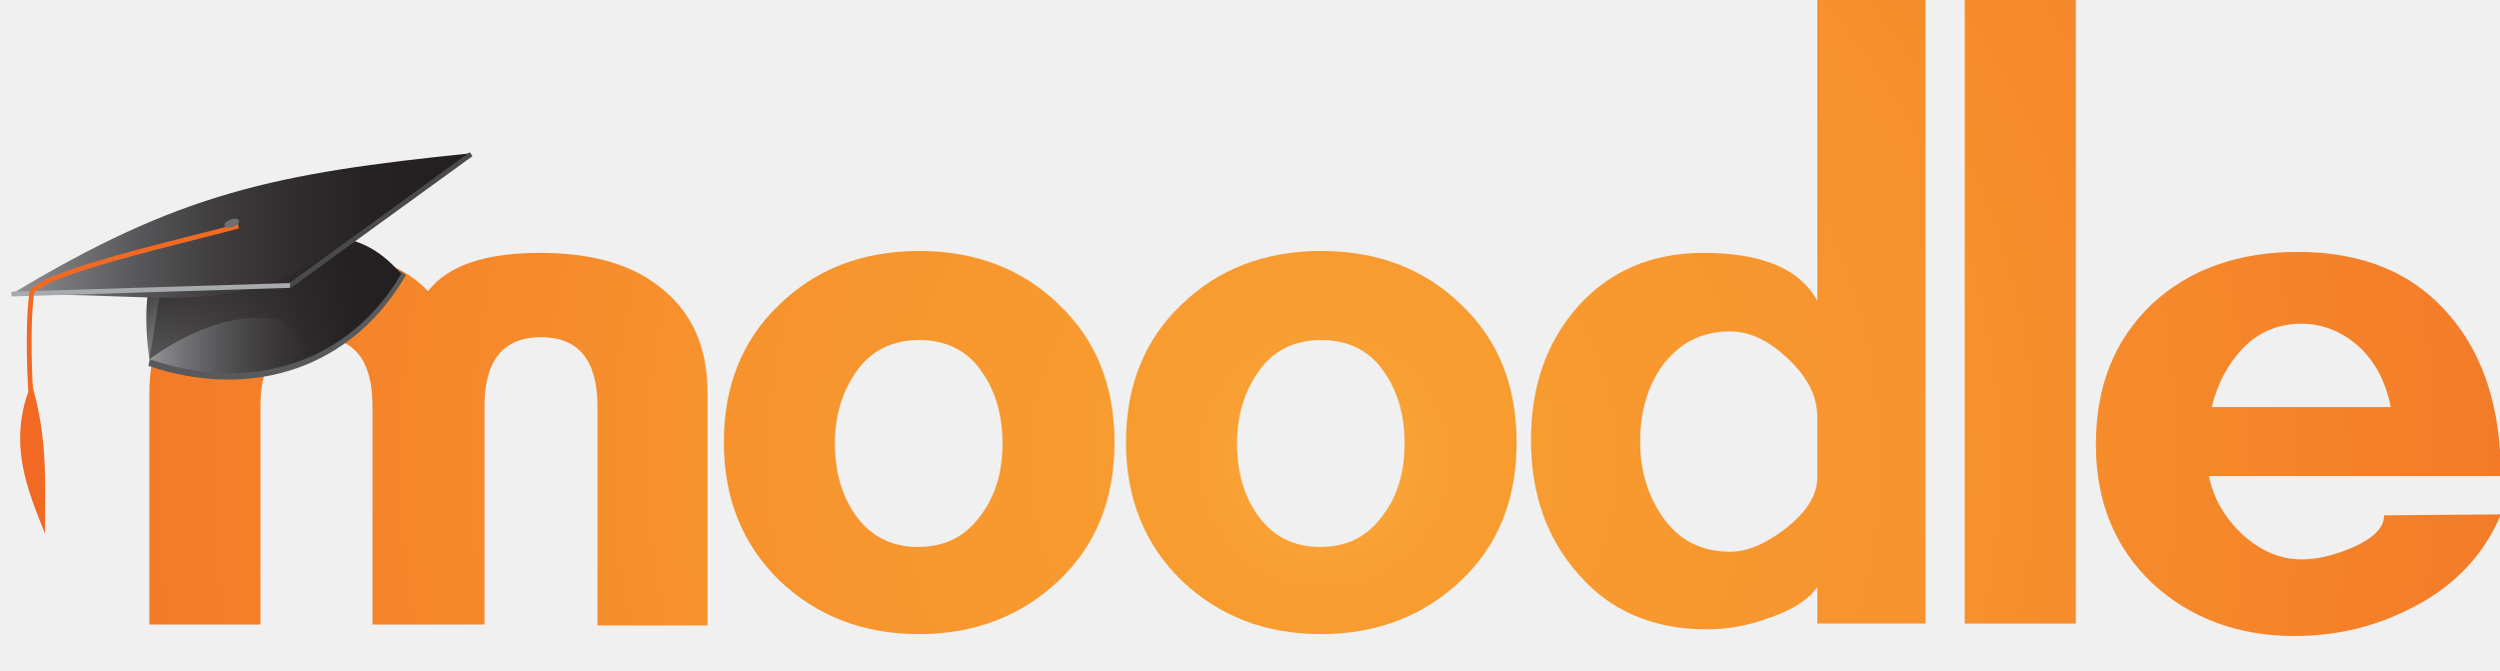
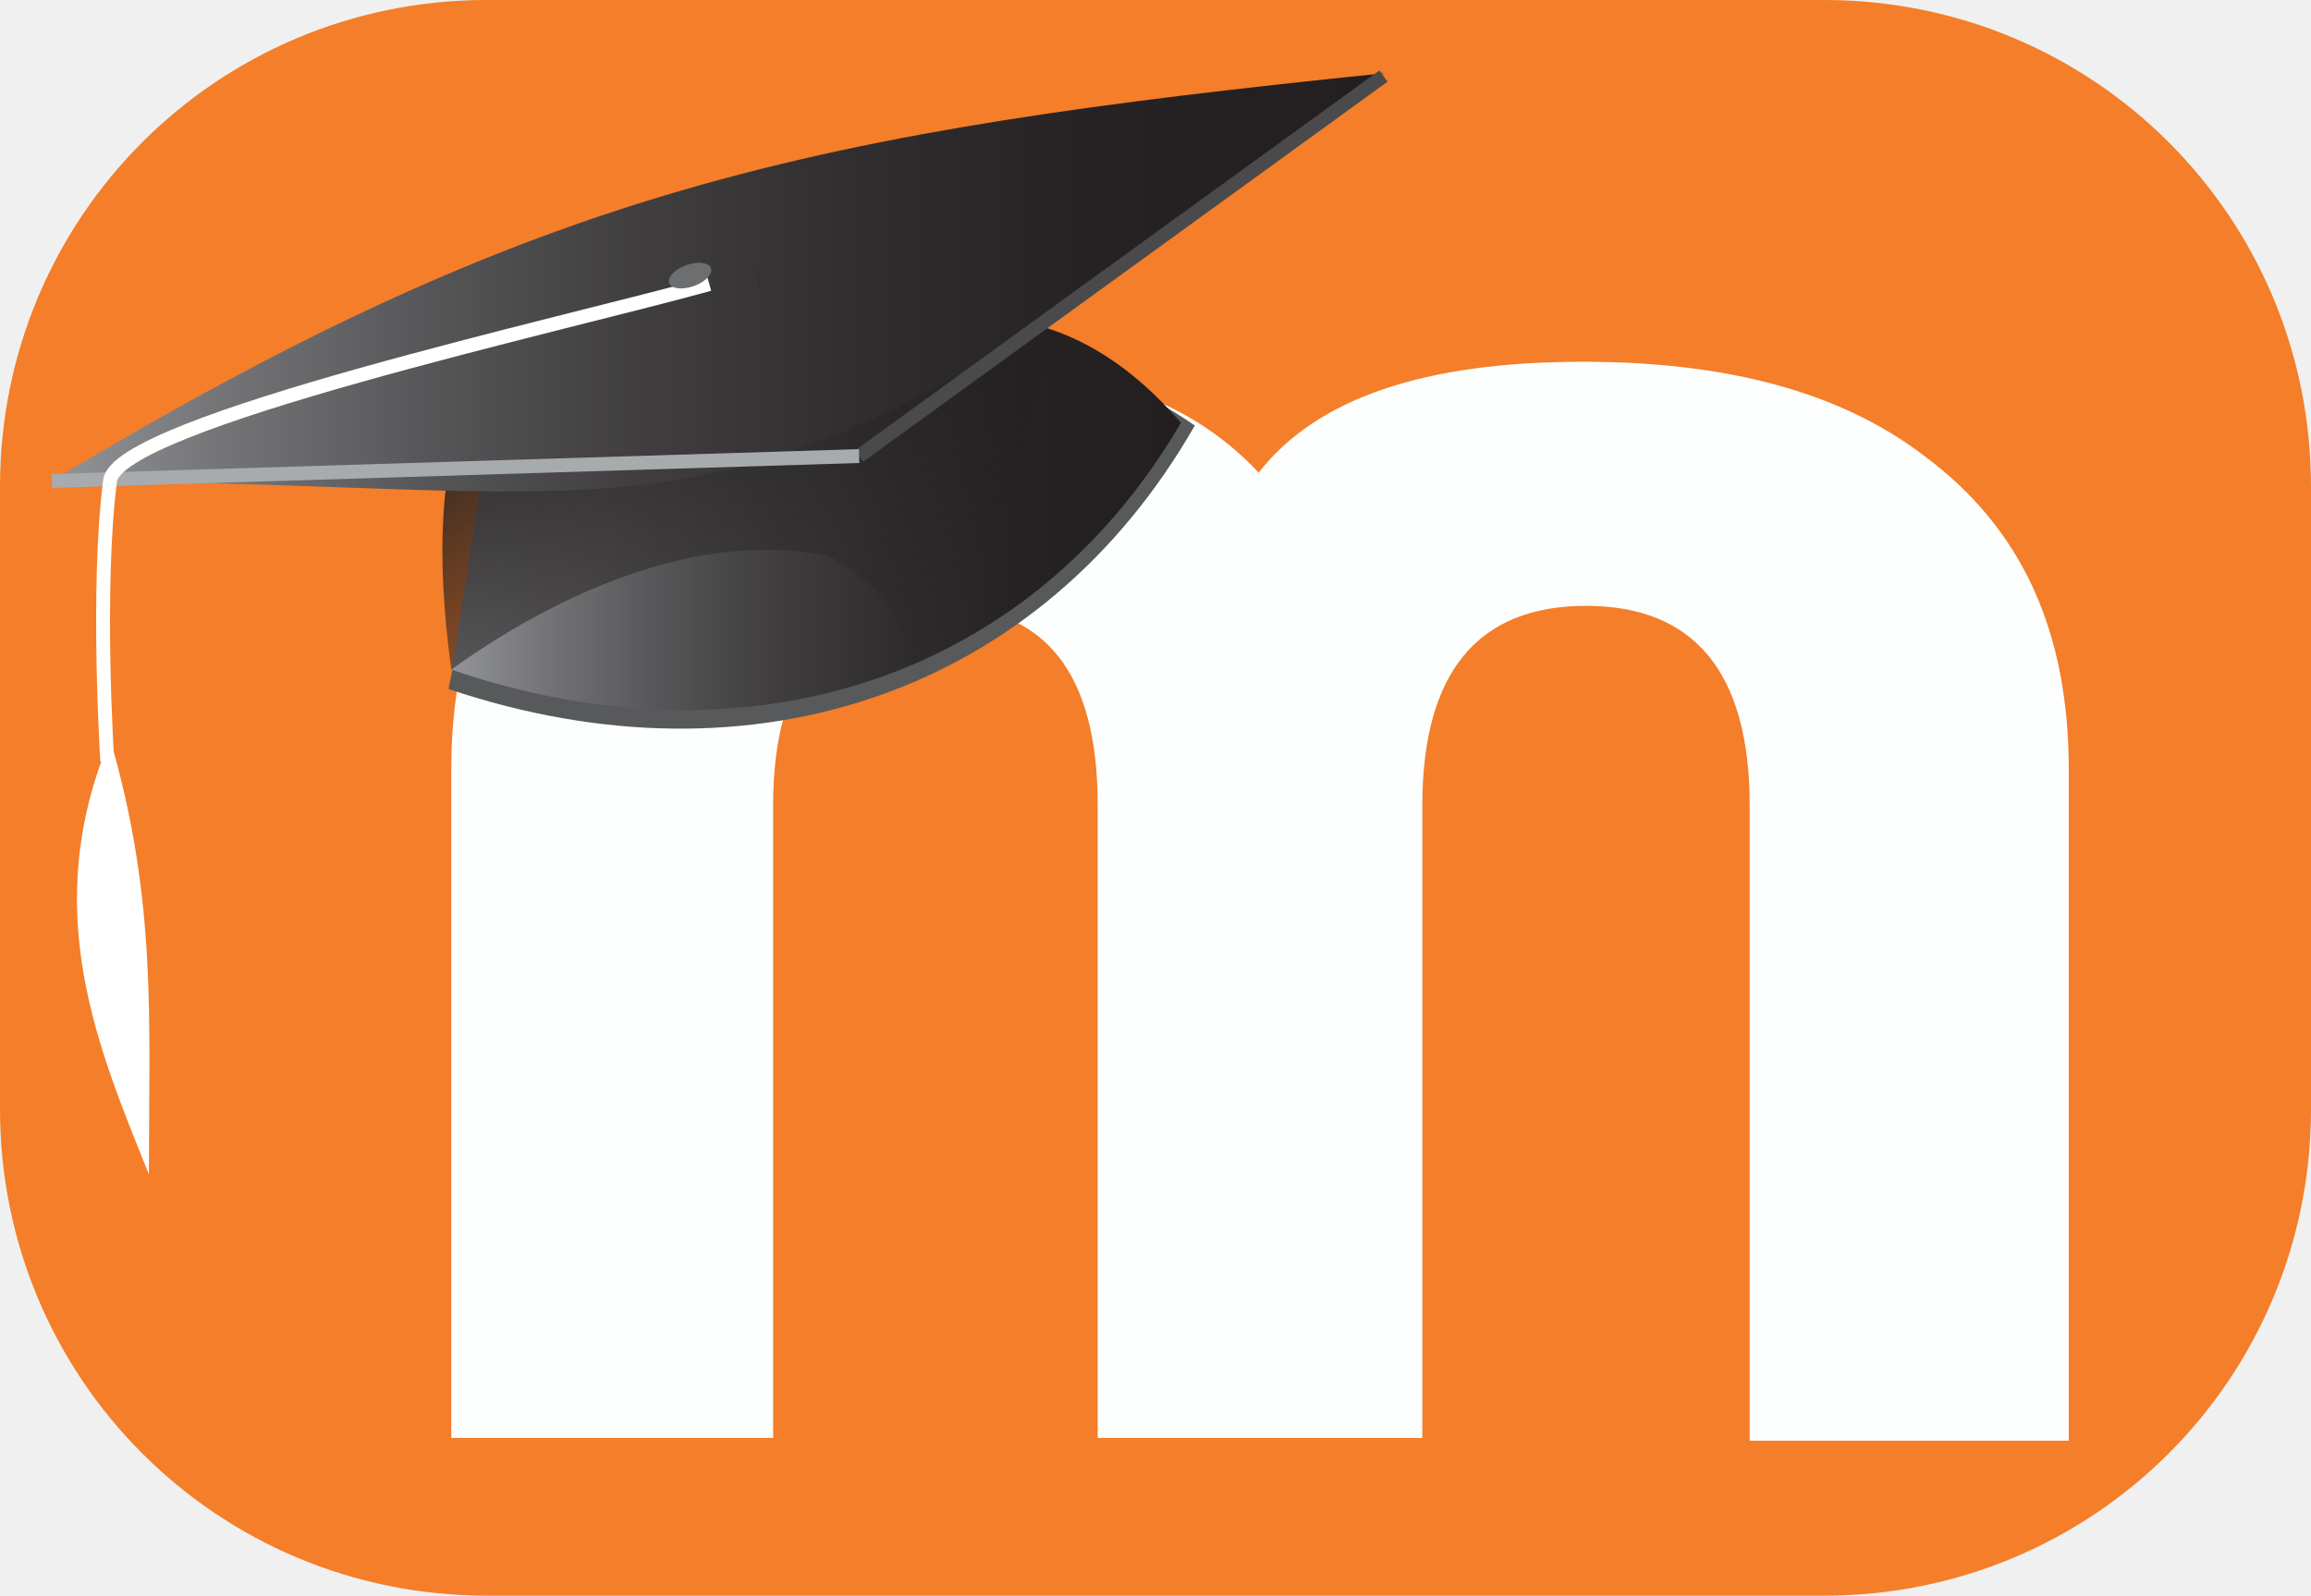
- <svg xmlns="http://www.w3.org/2000/svg" version="1.1" x="0px" y="0px" width="261px" height="70px" viewBox="0 0 261 70" style="overflow:visible;enable-background:new 0 0 261 70;" xml:space="preserve" preserveAspectRatio="xMinYMid meet">
-   <defs>
- </defs>
-   <radialGradient id="SVGID_1_" cx="138.243" cy="48.093" r="123.335" gradientUnits="userSpaceOnUse">
-     <stop offset="0" style="stop-color:#FAAF40" />
-     <stop offset="4.321454e-02" style="stop-color:#F9A538" />
-     <stop offset="0.112" style="stop-color:#F89D31" />
-     <stop offset="0.227" style="stop-color:#F89A2F" />
-     <stop offset="0.528" style="stop-color:#F7922D" />
-     <stop offset="1" style="stop-color:#F37B28" />
+ <svg xmlns="http://www.w3.org/2000/svg" version="1.1" x="0px" y="0px" width="105.733" height="73.026" viewBox="0 0 105.733 73.026" style="overflow:visible" xml:space="preserve" preserveAspectRatio="xMinYMid meet" id="svg1728">
+   <defs id="defs1577" />
+   <radialGradient id="SVGID_1_" cx="138.243" cy="48.093" r="123.335" gradientUnits="userSpaceOnUse" gradientTransform="translate(0.6663822,-13.35745)">
+     <stop offset="0" style="stop-color:#FAAF40" id="stop1579" />
+     <stop offset="4.321454e-02" style="stop-color:#F9A538" id="stop1581" />
+     <stop offset="0.112" style="stop-color:#F89D31" id="stop1583" />
+     <stop offset="0.227" style="stop-color:#F89A2F" id="stop1585" />
+     <stop offset="0.528" style="stop-color:#F7922D" id="stop1587" />
+     <stop offset="1" style="stop-color:#F37B28" id="stop1589" />
  </radialGradient>
-   <path style="fill:url(#SVGID_1_);" d="M62.4,65.2V42.4c0-4.8-2-7.2-5.9-7.2c-3.9,0-5.9,2.4-5.9,7.2v22.8H38.9V42.4  c0-4.8-1.9-7.2-5.8-7.2c-3.9,0-5.9,2.4-5.9,7.2v22.8H15.6V41.1c0-5,1.7-8.7,5.2-11.3c3-2.3,7.2-3.4,12.3-3.4c5.3,0,9.1,1.3,11.6,4  c2.1-2.7,6-4,11.7-4c5.2,0,9.3,1.1,12.3,3.4c3.5,2.6,5.2,6.3,5.2,11.3v24.2H62.4z" />
+   <path style="fill:#f47e29;fill-opacity:1;stroke:none;stroke-width:46.181;stroke-linejoin:round;stroke-miterlimit:4;stroke-dasharray:none;stroke-opacity:1;paint-order:markers stroke fill" d="M 22.274,0 H 83.458 C 95.798,0 105.733,9.934 105.733,22.274 v 28.477 c 0,12.34 -9.934,22.274 -22.274,22.274 H 22.274 C 9.934,73.026 0,63.092 0,50.752 V 22.274 C 0,9.934 9.934,0 22.274,0 Z" id="rect1734" />
+   <path style="fill:#fdffff;fill-opacity:1;stroke-width:1.269" d="M 80.052,65.805 V 36.865 c 0,-6.093 -2.539,-9.139 -7.489,-9.139 -4.95,0 -7.489,3.046 -7.489,9.139 v 28.941 h -14.851 V 36.865 c 0,-6.093 -2.412,-9.139 -7.362,-9.139 -4.95,0 -7.489,3.046 -7.489,9.139 V 65.805 H 20.647 V 35.215 c 0,-6.347 2.158,-11.043 6.601,-14.343 3.808,-2.919 9.139,-4.316 15.613,-4.316 6.727,0 11.551,1.65 14.724,5.077 2.666,-3.427 7.616,-5.077 14.851,-5.077 6.601,0 11.805,1.396 15.613,4.316 4.443,3.3 6.601,7.997 6.601,14.343 V 65.932 H 80.052 Z" id="path1592" />
  <radialGradient id="SVGID_2_" cx="138.243" cy="48.093" r="123.335" gradientUnits="userSpaceOnUse">
-     <stop offset="0" style="stop-color:#FAAF40" />
-     <stop offset="4.321454e-02" style="stop-color:#F9A538" />
-     <stop offset="0.112" style="stop-color:#F89D31" />
-     <stop offset="0.227" style="stop-color:#F89A2F" />
-     <stop offset="0.528" style="stop-color:#F7922D" />
-     <stop offset="1" style="stop-color:#F37B28" />
+     <stop offset="0" style="stop-color:#FAAF40" id="stop1594" />
+     <stop offset="4.321454e-02" style="stop-color:#F9A538" id="stop1596" />
+     <stop offset="0.112" style="stop-color:#F89D31" id="stop1598" />
+     <stop offset="0.227" style="stop-color:#F89A2F" id="stop1600" />
+     <stop offset="0.528" style="stop-color:#F7922D" id="stop1602" />
+     <stop offset="1" style="stop-color:#F37B28" id="stop1604" />
  </radialGradient>
-   <path style="fill:url(#SVGID_2_);" d="M96,66.2c-5.9,0-10.7-1.9-14.6-5.6c-3.8-3.7-5.8-8.5-5.8-14.4c0-5.9,1.9-10.7,5.8-14.4  c3.8-3.7,8.7-5.6,14.6-5.6c5.9,0,10.8,1.9,14.6,5.6c3.9,3.7,5.8,8.5,5.8,14.4c0,5.9-1.9,10.7-5.8,14.4  C106.7,64.3,101.8,66.2,96,66.2z M96,35.5c-2.8,0-5,1.1-6.5,3.2c-1.5,2.1-2.3,4.6-2.3,7.6c0,2.9,0.7,5.4,2.1,7.4  c1.6,2.3,3.8,3.4,6.6,3.4c2.8,0,5-1.1,6.6-3.4c1.5-2,2.2-4.5,2.2-7.4c0-2.9-0.7-5.4-2.1-7.4C101.1,36.6,98.8,35.5,96,35.5z" />
  <radialGradient id="SVGID_3_" cx="138.243" cy="48.093" r="123.335" gradientUnits="userSpaceOnUse">
-     <stop offset="0" style="stop-color:#FAAF40" />
-     <stop offset="4.321454e-02" style="stop-color:#F9A538" />
-     <stop offset="0.112" style="stop-color:#F89D31" />
-     <stop offset="0.227" style="stop-color:#F89A2F" />
-     <stop offset="0.528" style="stop-color:#F7922D" />
-     <stop offset="1" style="stop-color:#F37B28" />
+     <stop offset="0" style="stop-color:#FAAF40" id="stop1609" />
+     <stop offset="4.321454e-02" style="stop-color:#F9A538" id="stop1611" />
+     <stop offset="0.112" style="stop-color:#F89D31" id="stop1613" />
+     <stop offset="0.227" style="stop-color:#F89A2F" id="stop1615" />
+     <stop offset="0.528" style="stop-color:#F7922D" id="stop1617" />
+     <stop offset="1" style="stop-color:#F37B28" id="stop1619" />
  </radialGradient>
-   <path style="fill:url(#SVGID_3_);" d="M138,66.2c-5.9,0-10.7-1.9-14.6-5.6c-3.8-3.7-5.8-8.5-5.8-14.4c0-5.9,1.9-10.7,5.8-14.4  c3.8-3.7,8.7-5.6,14.6-5.6c5.9,0,10.8,1.9,14.6,5.6c3.9,3.7,5.8,8.5,5.8,14.4c0,5.9-1.9,10.7-5.8,14.4  C148.7,64.3,143.8,66.2,138,66.2z M138,35.5c-2.8,0-5,1.1-6.5,3.2c-1.5,2.1-2.3,4.6-2.3,7.6c0,2.9,0.7,5.4,2.1,7.4  c1.6,2.3,3.8,3.4,6.6,3.4c2.8,0,5-1.1,6.6-3.4c1.5-2,2.2-4.5,2.2-7.4c0-2.9-0.7-5.4-2.1-7.4C143.1,36.6,140.8,35.5,138,35.5z" />
  <radialGradient id="SVGID_4_" cx="138.243" cy="48.093" r="123.336" gradientUnits="userSpaceOnUse">
-     <stop offset="0" style="stop-color:#FAAF40" />
-     <stop offset="4.321454e-02" style="stop-color:#F9A538" />
-     <stop offset="0.112" style="stop-color:#F89D31" />
-     <stop offset="0.227" style="stop-color:#F89A2F" />
-     <stop offset="0.528" style="stop-color:#F7922D" />
-     <stop offset="1" style="stop-color:#F37B28" />
+     <stop offset="0" style="stop-color:#FAAF40" id="stop1624" />
+     <stop offset="4.321454e-02" style="stop-color:#F9A538" id="stop1626" />
+     <stop offset="0.112" style="stop-color:#F89D31" id="stop1628" />
+     <stop offset="0.227" style="stop-color:#F89A2F" id="stop1630" />
+     <stop offset="0.528" style="stop-color:#F7922D" id="stop1632" />
+     <stop offset="1" style="stop-color:#F37B28" id="stop1634" />
  </radialGradient>
-   <path style="fill:url(#SVGID_4_);" d="M189.8,65.1v-3.8c-1,1.4-2.8,2.5-5.3,3.3c-2.2,0.8-4.3,1.1-6.3,1.1c-5.5,0-10-1.9-13.3-5.7  c-3.4-3.8-5-8.5-5-14.1c0-5.5,1.6-10.2,4.9-13.9c3.3-3.7,7.7-5.6,13.1-5.6c6.2,0,10.1,1.7,11.9,5V0h11.3v65.1H189.8z M189.8,43.5  c0-2.1-1-4.1-3-6c-2-1.9-4-2.9-6.1-2.9c-3,0-5.3,1.2-7.1,3.6c-1.5,2.1-2.3,4.8-2.3,7.9c0,3,0.8,5.6,2.3,7.8c1.7,2.5,4.1,3.7,7.1,3.7  c1.8,0,3.7-0.8,5.9-2.5c2.1-1.7,3.2-3.4,3.2-5.2V43.5z" />
  <radialGradient id="SVGID_5_" cx="138.244" cy="48.093" r="123.334" gradientUnits="userSpaceOnUse">
-     <stop offset="0" style="stop-color:#FAAF40" />
-     <stop offset="4.321454e-02" style="stop-color:#F9A538" />
-     <stop offset="0.112" style="stop-color:#F89D31" />
-     <stop offset="0.227" style="stop-color:#F89A2F" />
-     <stop offset="0.528" style="stop-color:#F7922D" />
-     <stop offset="1" style="stop-color:#F37B28" />
+     <stop offset="0" style="stop-color:#FAAF40" id="stop1639" />
+     <stop offset="4.321454e-02" style="stop-color:#F9A538" id="stop1641" />
+     <stop offset="0.112" style="stop-color:#F89D31" id="stop1643" />
+     <stop offset="0.227" style="stop-color:#F89A2F" id="stop1645" />
+     <stop offset="0.528" style="stop-color:#F7922D" id="stop1647" />
+     <stop offset="1" style="stop-color:#F37B28" id="stop1649" />
  </radialGradient>
-   <path style="fill:url(#SVGID_5_);" d="M205.2,65.1V0h11.6v65.1H205.2z" />
  <radialGradient id="SVGID_6_" cx="138.243" cy="48.093" r="123.335" gradientUnits="userSpaceOnUse">
-     <stop offset="0" style="stop-color:#FAAF40" />
-     <stop offset="4.321454e-02" style="stop-color:#F9A538" />
-     <stop offset="0.112" style="stop-color:#F89D31" />
-     <stop offset="0.227" style="stop-color:#F89A2F" />
-     <stop offset="0.528" style="stop-color:#F7922D" />
-     <stop offset="1" style="stop-color:#F37B28" />
+     <stop offset="0" style="stop-color:#FAAF40" id="stop1654" />
+     <stop offset="4.321454e-02" style="stop-color:#F9A538" id="stop1656" />
+     <stop offset="0.112" style="stop-color:#F89D31" id="stop1658" />
+     <stop offset="0.227" style="stop-color:#F89A2F" id="stop1660" />
+     <stop offset="0.528" style="stop-color:#F7922D" id="stop1662" />
+     <stop offset="1" style="stop-color:#F37B28" id="stop1664" />
  </radialGradient>
-   <path style="fill:url(#SVGID_6_);" d="M230.7,49.7c0.5,2.4,1.7,4.4,3.5,6.1c1.9,1.7,3.9,2.6,6.2,2.6c1.6,0,3.3-0.4,5.2-1.2  c2.3-1,3.4-2.1,3.4-3.4l12.2-0.1c-1.7,4.1-4.7,7.3-8.8,9.5c-3.9,2.1-8.1,3.2-12.8,3.2c-5.9,0-10.9-1.9-14.8-5.5  c-3.9-3.7-5.9-8.5-5.9-14.5c0-6.2,2-11,5.9-14.7c3.9-3.6,9-5.4,15.2-5.4c6.8,0,12.1,2.2,15.9,6.7c3.5,4.1,5.3,9.7,5.3,16.7H230.7z   M249.7,42.5c-0.5-2.5-1.5-4.5-3.1-6.1c-1.8-1.7-3.9-2.6-6.2-2.6c-2.4,0-4.4,0.8-6.1,2.5c-1.6,1.7-2.7,3.7-3.3,6.2H249.7z" />
-   <path style="fill:#58595B;" d="M16.7,32.2c-0.4,2-0.8,4-1.2,6c11,3.7,21.4,0.1,26.9-9.5C34.3,23.1,26.8,28.8,16.7,32.2" />
-   <linearGradient id="SVGID_7_" gradientUnits="userSpaceOnUse" x1="15.588" y1="31.877" x2="41.849" y2="31.877">
-     <stop offset="0" style="stop-color:#929497" />
-     <stop offset="0.124" style="stop-color:#757578" />
-     <stop offset="0.279" style="stop-color:#575658" />
-     <stop offset="0.44" style="stop-color:#403E3F" />
-     <stop offset="0.609" style="stop-color:#302D2E" />
-     <stop offset="0.788" style="stop-color:#262223" />
-     <stop offset="1" style="stop-color:#231F20" />
+   <path style="fill:#58595b;stroke-width:1.269" d="m 22.044,23.917 c -0.508,2.539 -1.015,5.077 -1.523,7.616 13.963,4.697 27.164,0.127 34.145,-12.059 -10.282,-7.108 -19.802,0.127 -32.622,4.443" id="path1669" />
+   <linearGradient id="SVGID_7_" gradientUnits="userSpaceOnUse" x1="15.588" y1="31.877" x2="41.849" y2="31.877" gradientTransform="matrix(1.269333,0,0,1.269333,0.8458609,-16.95505)">
+     <stop offset="0" style="stop-color:#929497" id="stop1671" />
+     <stop offset="0.124" style="stop-color:#757578" id="stop1673" />
+     <stop offset="0.279" style="stop-color:#575658" id="stop1675" />
+     <stop offset="0.44" style="stop-color:#403E3F" id="stop1677" />
+     <stop offset="0.609" style="stop-color:#302D2E" id="stop1679" />
+     <stop offset="0.788" style="stop-color:#262223" id="stop1681" />
+     <stop offset="1" style="stop-color:#231F20" id="stop1683" />
  </linearGradient>
-   <path style="fill:url(#SVGID_7_);" d="M16.7,30.7c-0.4,2.3-0.7,4.5-1.1,6.8c10.5,3.6,20.8,0.5,26.3-8.9  C34.9,20.5,27.1,27.2,16.7,30.7" />
-   <linearGradient id="SVGID_8_" gradientUnits="userSpaceOnUse" x1="20.619" y1="23.111" x2="31.522" y2="38.683">
-     <stop offset="0" style="stop-color:#231F20" />
-     <stop offset="1" style="stop-color:#231F20;stop-opacity:0" />
+   <path style="fill:url(#SVGID_7_);stroke-width:1.269" d="m 22.044,22.013 c -0.508,2.919 -0.889,5.712 -1.396,8.631 13.328,4.57 26.402,0.635 33.383,-11.297 -8.885,-10.282 -18.786,-1.777 -31.987,2.666" id="path1686" />
+   <linearGradient id="SVGID_8_" gradientUnits="userSpaceOnUse" x1="20.619" y1="23.111" x2="31.522" y2="38.683" gradientTransform="matrix(1.269333,0,0,1.269333,0.8458609,-16.95505)">
+     <stop offset="0" style="stop-color:#231F20" id="stop1688" />
+     <stop offset="1" style="stop-color:#231F20;stop-opacity:0" id="stop1690" />
  </linearGradient>
-   <path style="fill:url(#SVGID_8_);" d="M29.2,33.4c-4.8-1-10,1.5-13.6,4.1c-2.3-16.8,8.1-16.4,21.7-12.2c-0.9,4.1-2.4,9.6-5,12.9  C32.2,36,31.2,34.5,29.2,33.4" />
-   <linearGradient id="SVGID_9_" gradientUnits="userSpaceOnUse" x1="1.167" y1="23.588" x2="49.166" y2="23.588">
-     <stop offset="0" style="stop-color:#929497" />
-     <stop offset="0.124" style="stop-color:#757578" />
-     <stop offset="0.279" style="stop-color:#575658" />
-     <stop offset="0.44" style="stop-color:#403E3F" />
-     <stop offset="0.609" style="stop-color:#302D2E" />
-     <stop offset="0.788" style="stop-color:#262223" />
-     <stop offset="1" style="stop-color:#231F20" />
+   <path style="fill:url(#SVGID_8_);stroke-width:1.269" d="m 37.91,25.441 c -6.093,-1.269 -12.693,1.904 -17.263,5.204 C 17.728,9.32 30.929,9.828 48.192,15.159 c -1.142,5.204 -3.046,12.186 -6.347,16.374 -0.127,-2.793 -1.396,-4.697 -3.935,-6.093" id="path1693" />
+   <linearGradient id="SVGID_9_" gradientUnits="userSpaceOnUse" x1="1.167" y1="23.588" x2="49.166" y2="23.588" gradientTransform="matrix(1.269333,0,0,1.269333,0.8458609,-16.95505)">
+     <stop offset="0" style="stop-color:#929497" id="stop1695" />
+     <stop offset="0.124" style="stop-color:#757578" id="stop1697" />
+     <stop offset="0.279" style="stop-color:#575658" id="stop1699" />
+     <stop offset="0.44" style="stop-color:#403E3F" id="stop1701" />
+     <stop offset="0.609" style="stop-color:#302D2E" id="stop1703" />
+     <stop offset="0.788" style="stop-color:#262223" id="stop1705" />
+     <stop offset="1" style="stop-color:#231F20" id="stop1707" />
  </linearGradient>
-   <path style="fill:url(#SVGID_9_);" d="M1.2,30.7c17.6-10.6,27.5-12.6,48-14.7C25.4,34.8,24.8,30.7,1.2,30.7" />
-   <line style="fill:#383738;stroke:#4A4A4C;stroke-width:0.5;" x1="49.2" y1="16.1" x2="30.3" y2="29.8" />
-   <path style="opacity:0.23;fill:#231F20;" d="M26.7,23.4C26.9,25.6,26.4,21.3,26.7,23.4" />
-   <line style="fill:#FFFFFF;stroke:#A8ABAD;stroke-width:0.5;" x1="1.2" y1="30.7" x2="30.3" y2="29.8" />
-   <path style="display:none;fill:none;stroke:#F16922;stroke-width:0.5;" d="M24.9,23.6C12.9,26.9-2.7,25.8,1.5,42" />
-   <path style="display:none;fill:#F16922;" d="M2.6,55.7c-1.8-4.5-4-9.5-1.4-15.7C2.9,45.8,2.6,50.2,2.6,55.7" />
-   <path style="fill:none;stroke:#F16922;stroke-width:0.5;" d="M24.9,23.6c-5,1.4-21.4,5-21.6,7.1c-0.5,3.9-0.1,10.1-0.1,10.1" />
-   <path style="fill:#F16922;" d="M4.7,55.7c-1.8-4.5-4-9.5-1.4-15.7C5,45.8,4.7,50.2,4.7,55.7" />
-   <ellipse transform="matrix(0.942 -0.3356 0.3356 0.942 -6.4098 9.4684)" style="fill:#6D6E70;" cx="24.2" cy="23.3" rx="0.8" ry="0.4" />
+   <path style="fill:url(#SVGID_9_);stroke-width:1.269" d="M 2.369,22.013 C 24.709,8.559 37.276,6.02 63.297,3.354 33.087,27.218 32.325,22.013 2.369,22.013" id="path1710" />
+   <line style="fill:#383738;stroke:#4a4a4c;stroke-width:0.635" x1="63.297" y1="3.481" x2="39.307" y2="20.871" id="line1712" />
+   <path style="opacity:0.23;fill:#231f20;stroke-width:1.269" d="m 34.737,12.747 c 0.254,2.793 -0.381,-2.666 0,0" id="path1714" />
+   <line style="fill:#ffffff;stroke:#a8abad;stroke-width:0.635" x1="2.369" y1="22.013" x2="39.307" y2="20.871" id="line1716" />
+   <path style="display:none;fill:none;stroke:#f16922;stroke-width:0.5" d="m -38.184,30.847 c -12,3.3 -27.6,2.2 -23.4,18.4" id="path1718" />
+   <path style="display:none;fill:#f16922" d="m -60.484,62.947 c -1.8,-4.5 -4,-9.5 -1.4,-15.7 1.7,5.8 1.4,10.2 1.4,15.7" id="path1720" />
+   <path style="fill:none;stroke:#fffffd;stroke-width:0.635;stroke-opacity:1" d="M 32.452,13.001 C 26.106,14.778 5.289,19.348 5.035,22.013 4.4,26.964 4.908,34.834 4.908,34.834" id="path1722" />
+   <path style="fill:#ffffff;fill-opacity:1;stroke-width:1.269" d="m 6.812,53.747 c -2.285,-5.712 -5.077,-12.059 -1.777,-19.929 2.158,7.362 1.777,12.947 1.777,19.929" id="path1724" />
+   <ellipse transform="rotate(-19.60912)" style="fill:#6d6e70;stroke-width:1.269" cx="25.507" cy="22.478" rx="1.015" ry="0.508" id="ellipse1726" />
</svg>
